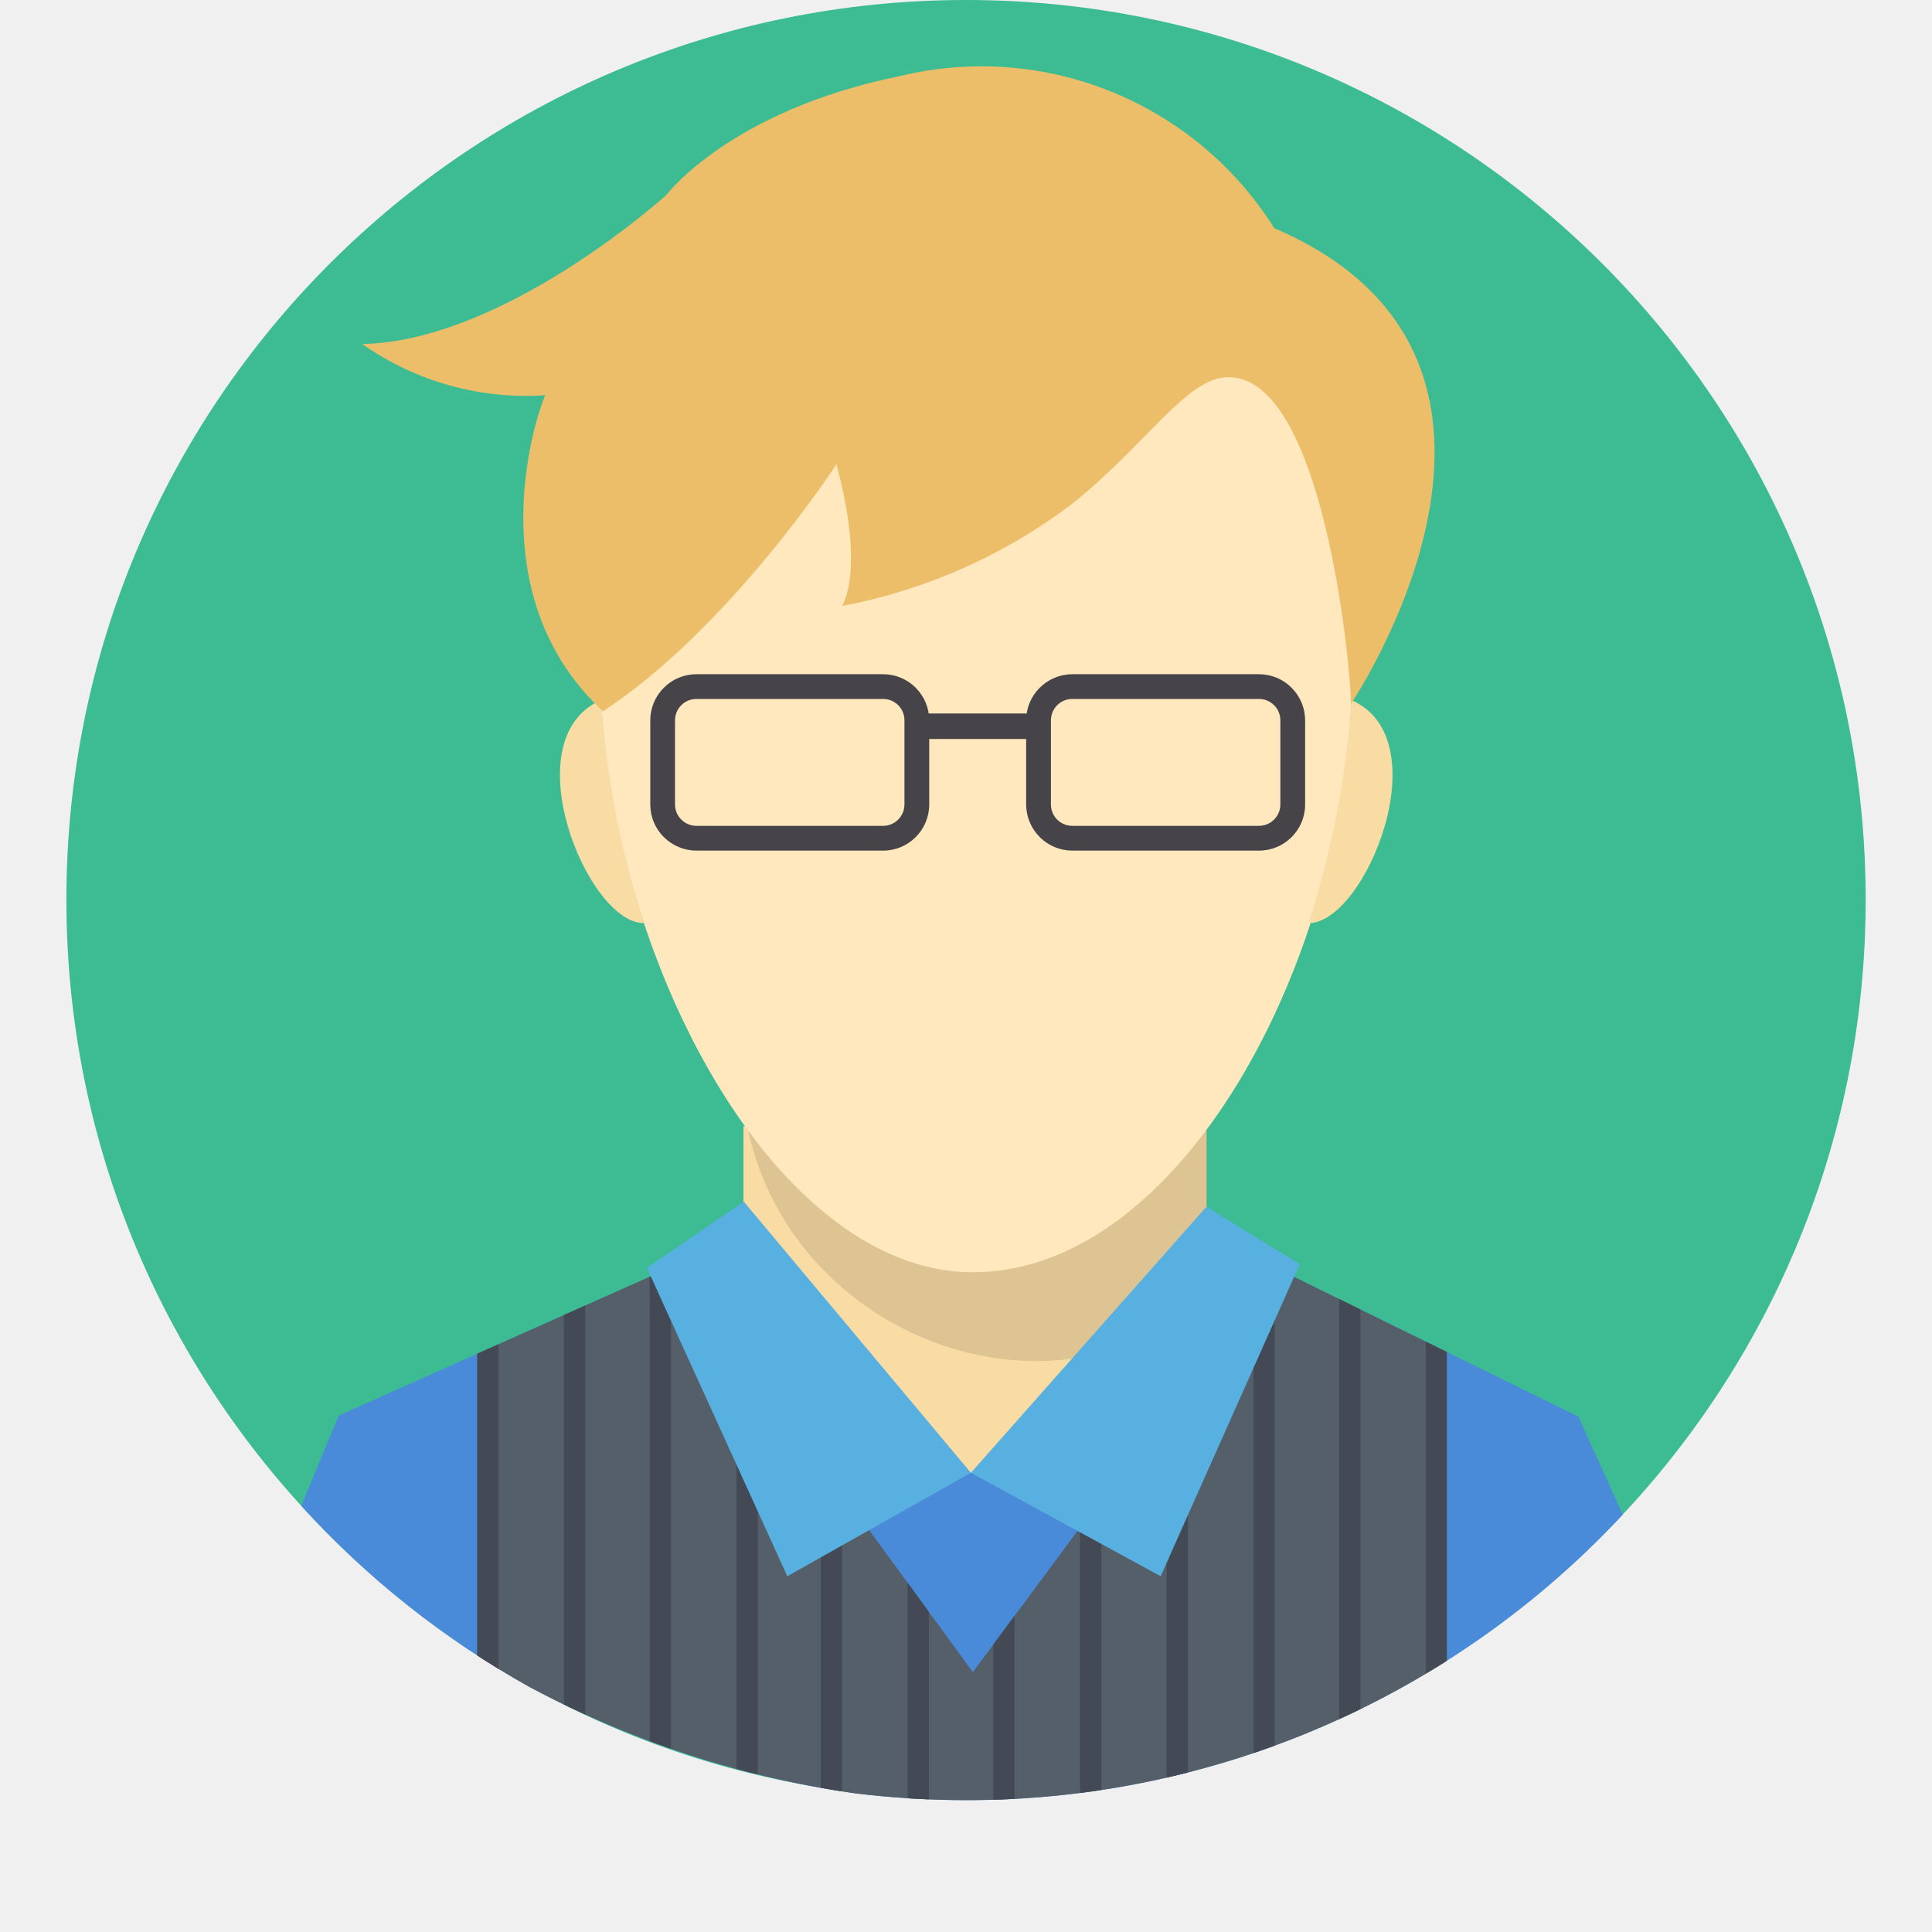
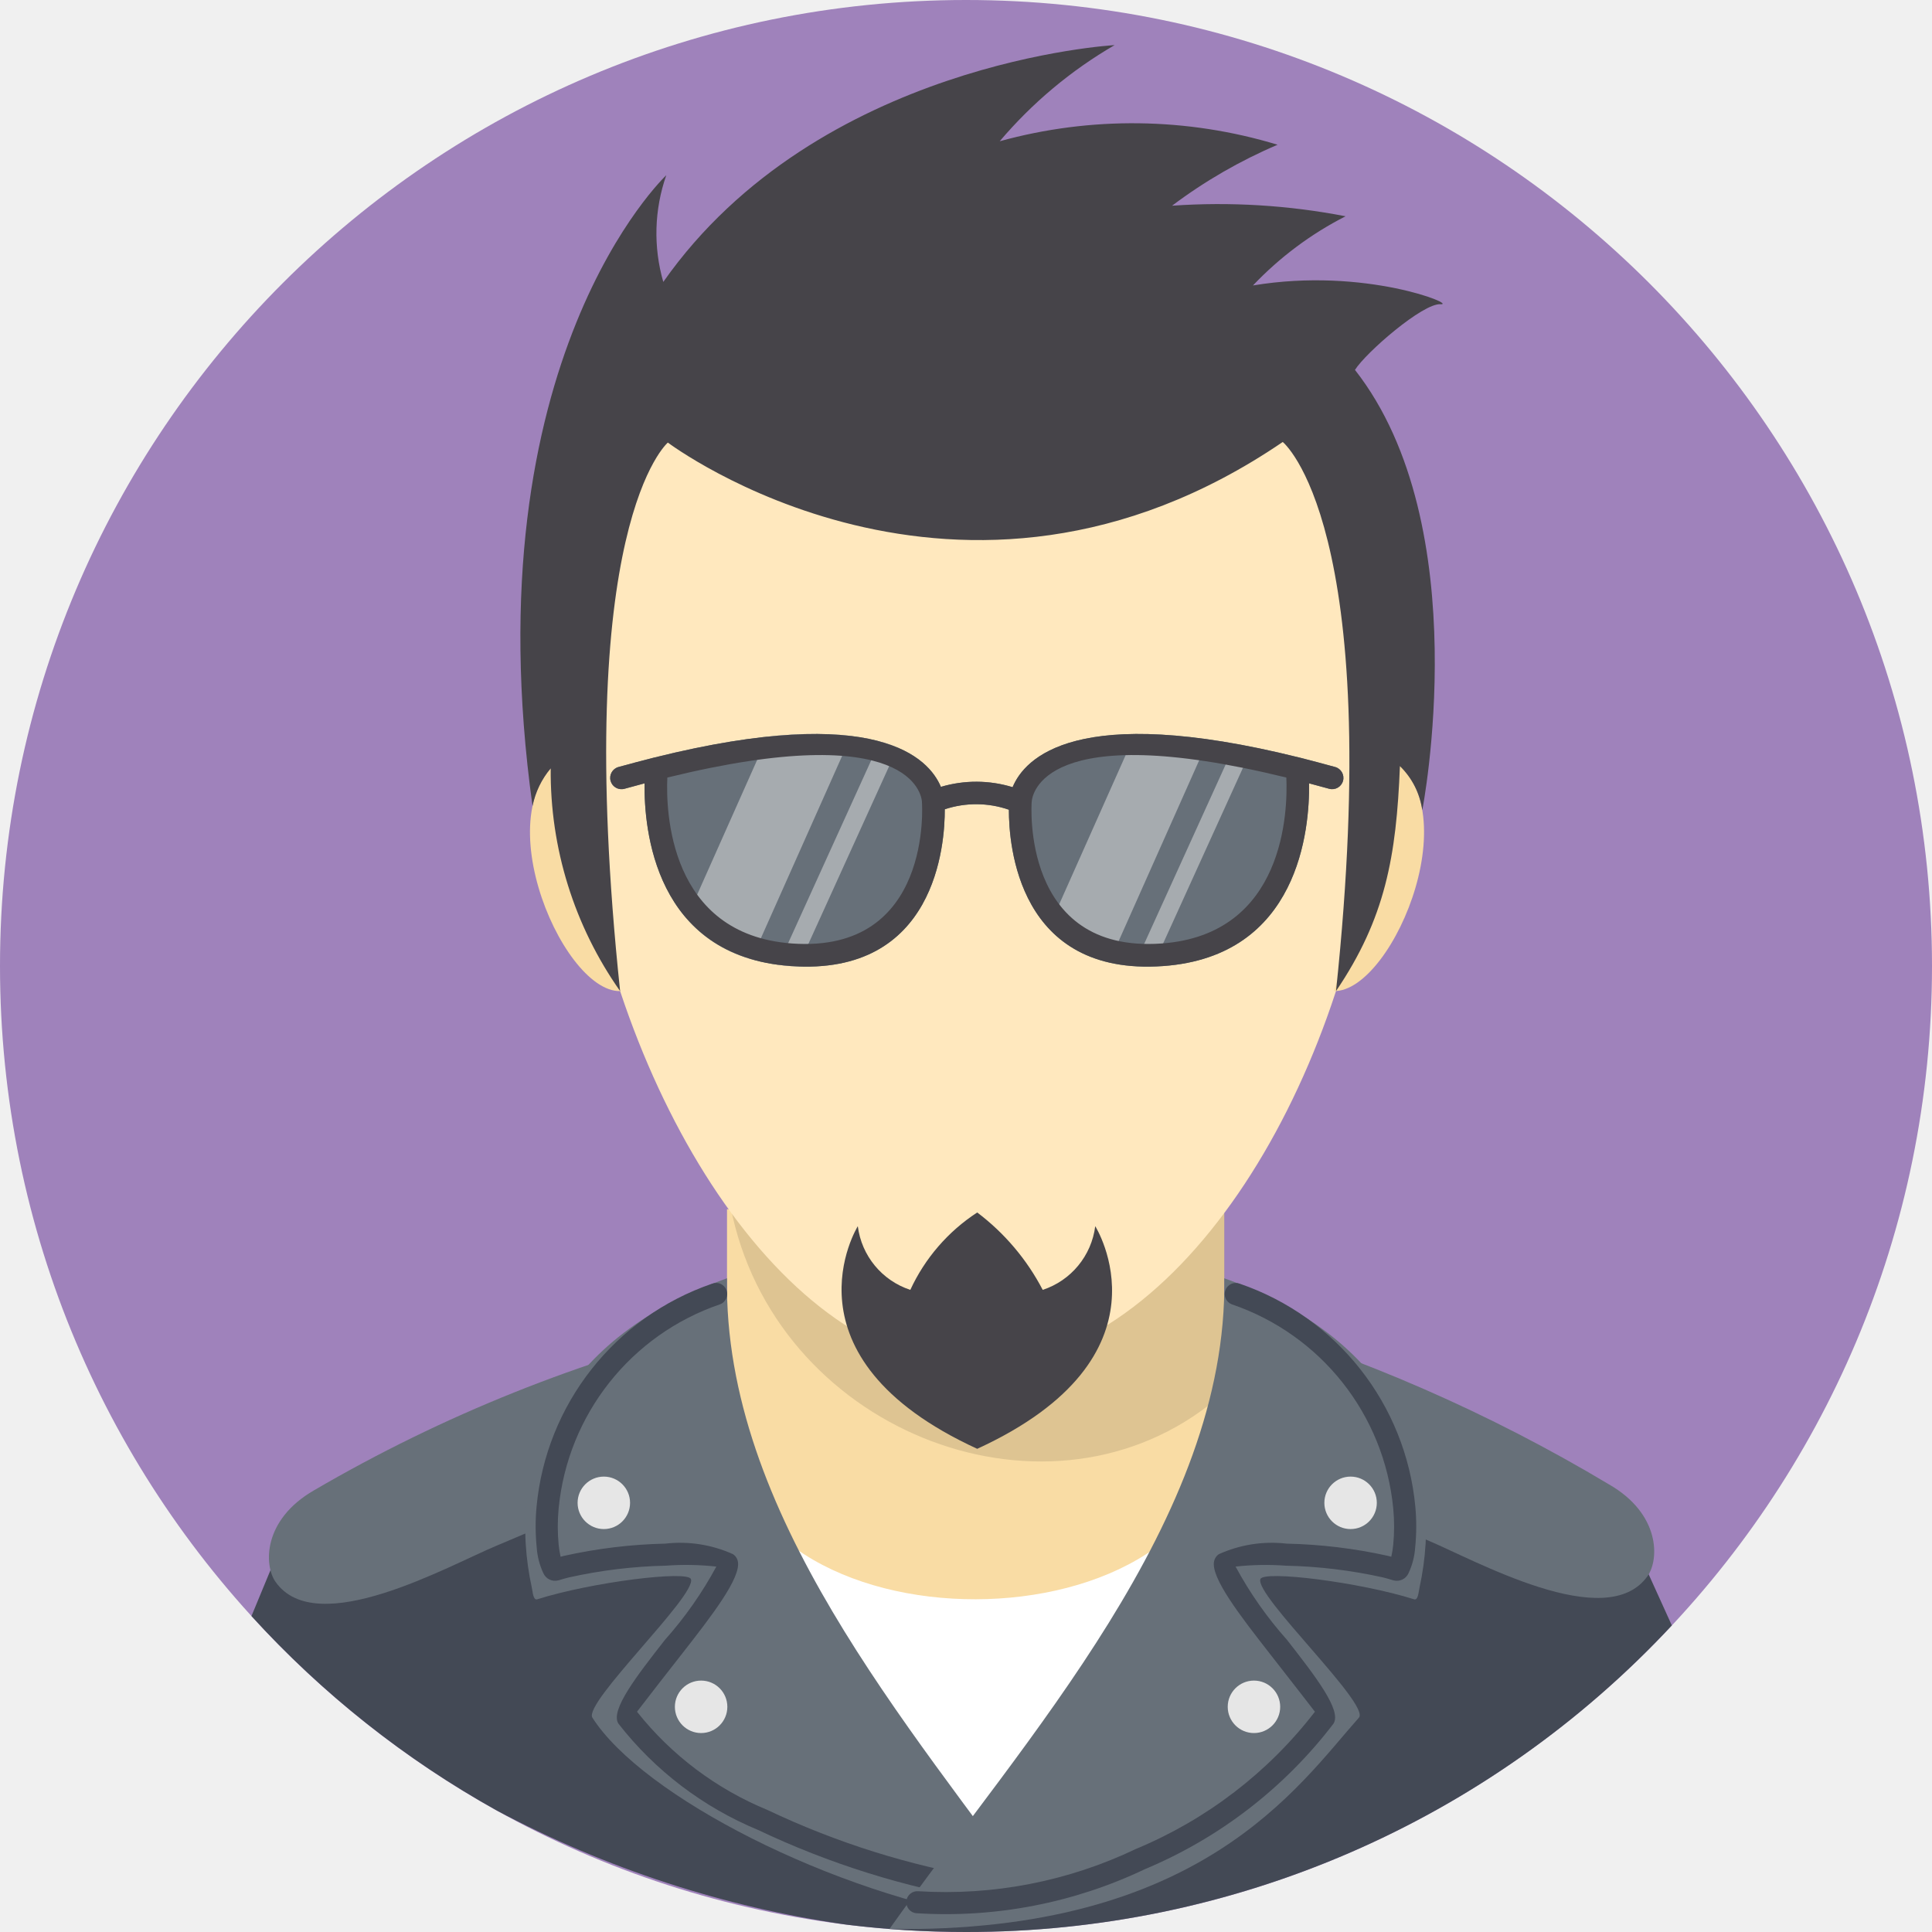
- <svg xmlns="http://www.w3.org/2000/svg" width="800px" height="800px" viewBox="-2.28 0 66.358 66.358">
-   <defs>
-     <clipPath id="clip-path">
-       <path clip-rule="evenodd" d="M53.456 52.022A30.766 30.766 0 0 1 30.9 61.829a31.163 31.163 0 0 1-3.833-.237 34.01 34.01 0 0 1-11.15-3.644 31.007 31.007 0 0 1-7.849-6.225l1.282-3.1 13.91-6.212c.625 3.723 7.806 8.175 7.806 8.175s7.213-3.412 8.087-8.211l12.777 6.281z" fill="none" />
-     </clipPath>
-     <clipPath id="clip-path-2">
-       <path clip-rule="evenodd" d="M14.112 46.496l6.814-3.042 10.209 13.978 10.328-13.938 5.949 2.831v20.033h-33.3V46.496z" fill="none" />
-     </clipPath>
-   </defs>
+ <svg xmlns="http://www.w3.org/2000/svg" width="800px" height="800px" viewBox="0 0 61.8 61.8">
  <g data-name="Layer 2" id="Layer_2">
    <g data-name="—ÎÓÈ 1" id="_ÎÓÈ_1">
-       <circle cx="30.9" cy="30.9" fill="#3dbc93" r="30.9" />
+       <circle cx="30.9" cy="30.9" fill="#9f82bb" r="30.9" />
      <path d="M23.255 38.68l15.907.121v12.918l-15.907-.121V38.68z" fill="#f9dca4" fill-rule="evenodd" />
-       <path d="M39.165 38.778v3.58a7.783 7.783 0 0 1-.098 1.18 6.527 6.527 0 0 1-.395 1.405c-5.374 4.164-13.939.748-15.306-6.365z" fill-rule="evenodd" opacity="0.11" />
-       <path d="M31.129 8.432c21.281 0 12.987 35.266 0 35.266-12.266 0-21.281-35.266 0-35.266z" fill="#ffe8be" fill-rule="evenodd" />
-       <path d="M18.365 24.046c-3.07 1.339-.46 7.686 1.472 7.658a31.972 31.972 0 0 1-1.472-7.659z" fill="#f9dca4" fill-rule="evenodd" />
-       <path d="M44.135 24.046c3.07 1.339.465 7.686-1.466 7.657a31.978 31.978 0 0 0 1.466-7.657z" fill="#f9dca4" fill-rule="evenodd" />
-       <path d="M44.123 24.17s7.96-11.785-2.636-16.334a11.881 11.881 0 0 0-12.87-5.22C22.775 3.805 20.604 6.7 20.604 6.7s-5.53 5.014-10.44 5.117a9.774 9.774 0 0 0 6.28 1.758c-.672 1.68-1.965 7.21 1.989 10.854 4.368-2.868 8.012-8.477 8.012-8.477s.982 3.257.207 4.86a18.879 18.879 0 0 0 7.922-3.531c2.542-2.036 3.893-4.297 5.31-4.326 3.256-.069 4.213 9.74 4.24 11.216z" fill="#ecbe6a" fill-rule="evenodd" />
-       <path d="M53.456 52.022A30.766 30.766 0 0 1 30.9 61.829a31.163 31.163 0 0 1-3.833-.237 34.01 34.01 0 0 1-11.15-3.644 31.007 31.007 0 0 1-7.849-6.225l1.282-3.1 13.91-6.212c.625 3.723 7.806 8.175 7.806 8.175s7.213-3.412 8.087-8.211l12.777 6.281z" fill="#498bd9" fill-rule="evenodd" />
-       <g clip-path="url(#clip-path)">
-         <path d="M14.112 46.496l6.814-3.042 10.209 13.978 10.328-13.938 5.949 2.831v20.033h-33.3V46.496z" fill="#545f69" fill-rule="evenodd" />
-         <g clip-path="url(#clip-path-2)">
-           <path d="M37.79 42.881h.732v21.382h-.732V42.881zm-14.775 0h.731v21.382h-.73V42.881zm-2.981 0h.731v21.382h-.731V42.881zm-2.944 0h.731v21.382h-.73V42.881zm-2.981 0h.731v21.382h-.731V42.881zm20.708 0h.731v21.382h-.731V42.881zm-2.981 0h.731v21.382h-.731V42.881zm-2.944 0h.731v21.382h-.731V42.881zm-2.981 0h.731v21.382h-.731V42.881zm20.785 0h.732v21.382h-.732V42.881zm-2.98 0h.73v21.382h-.73V42.881zm-2.944 0h.73v21.382h-.73z" fill="#434955" fill-rule="evenodd" />
-         </g>
-       </g>
-       <path d="M23.265 41.27l7.802 9.316-6.305 3.553-4.823-10.591 3.326-2.278z" fill="#58b0e0" fill-rule="evenodd" />
-       <path d="M39.155 41.45l-8.088 9.136 6.518 3.553 4.777-10.719-3.207-1.97z" fill="#58b0e0" fill-rule="evenodd" />
-       <path d="M21.637 23.157h6.416a1.58 1.58 0 0 1 1.119.464v.002a1.579 1.579 0 0 1 .464 1.117v2.893a1.585 1.585 0 0 1-1.583 1.583h-6.416a1.578 1.578 0 0 1-1.116-.465h-.002a1.58 1.58 0 0 1-.464-1.118V24.74a1.579 1.579 0 0 1 .464-1.117l.002-.002a1.578 1.578 0 0 1 1.116-.464zm6.416.85h-6.416a.735.735 0 0 0-.517.214l-.001.002a.735.735 0 0 0-.214.517v2.893a.73.73 0 0 0 .215.517.735.735 0 0 0 .517.215h6.416a.735.735 0 0 0 .732-.732V24.74a.734.734 0 0 0-.214-.518.731.731 0 0 0-.518-.215z" fill="#464449" fill-rule="evenodd" />
-       <path d="M34.548 23.157h6.416a1.58 1.58 0 0 1 1.118.464v.002a1.579 1.579 0 0 1 .465 1.117v2.893a1.585 1.585 0 0 1-1.583 1.583h-6.416a1.58 1.58 0 0 1-1.117-.465l-.001-.002a1.58 1.58 0 0 1-.465-1.116V24.74a1.58 1.58 0 0 1 .465-1.117l.002-.001a1.58 1.58 0 0 1 1.116-.465zm6.416.85h-6.416a.73.73 0 0 0-.517.214l-.001.002a.729.729 0 0 0-.214.517v2.893a.73.73 0 0 0 .214.517l.001.001a.73.73 0 0 0 .517.214h6.416a.735.735 0 0 0 .732-.732V24.74a.734.734 0 0 0-.214-.518h-.001a.731.731 0 0 0-.517-.215z" fill="#464449" fill-rule="evenodd" />
-       <path d="M29.415 24.506h3.845v.876h-3.845z" fill="#464449" />
+       <path d="M53.478 51.993A30.814 30.814 0 0 1 30.9 61.8a31.206 31.206 0 0 1-3.837-.237A34.069 34.069 0 0 1 15.9 57.919a31.032 31.032 0 0 1-7.856-6.225l1.283-3.1 13.925-6.212c0 4.535 1.31 10.02 7.439 10.113 7.57.114 8.47-5.475 8.47-10.15l12.79 6.282z" fill="#434955" fill-rule="evenodd" />
+       <path d="M39.166 38.778v3.58a7.785 7.785 0 0 1-.099 1.18 6.52 6.52 0 0 1-.395 1.405c-5.374 4.164-13.939.748-15.306-6.365z" fill-rule="evenodd" opacity="0.11" />
+       <path d="M31.129 8.432c21.281 0 12.988 35.266 0 35.266-12.266 0-21.281-35.266 0-35.266z" fill="#ffe8be" fill-rule="evenodd" />
+       <path d="M18.365 24.046c-3.07 1.339-.46 7.686 1.472 7.658a31.977 31.977 0 0 1-1.472-7.659z" fill="#f9dca4" fill-rule="evenodd" />
+       <path d="M44.14 24.045c3.07 1.339.46 7.687-1.471 7.658a31.998 31.998 0 0 0 1.471-7.658z" fill="#f9dca4" fill-rule="evenodd" />
+       <path d="M23.252 42.382a48.332 48.332 0 0 0-13.204 5.288c-1.645.945-1.605 2.399-1.237 2.926 1.316 1.882 5.551-.522 7.089-1.16a84.89 84.89 0 0 1 8.041-2.989 8.592 8.592 0 0 1-.689-4.065z" fill="#677079" fill-rule="evenodd" />
+       <path d="M31.209 60.625c-3.027-2.19-7.913-8.17-7.957-15.213 0 7.68 15.91 7.65 15.91-.03-.652 8.036-4.983 13.179-7.953 15.243z" fill="#ffffff" fill-rule="evenodd" />
+       <path d="M39.277 42.157a52.227 52.227 0 0 1 12.192 5.326c1.645.945 1.605 2.398 1.237 2.925-1.316 1.882-5.551-.522-7.089-1.159-2.98-1.235-6.154-2.87-7.03-3.027a8.591 8.591 0 0 0 .69-4.065z" fill="#677079" fill-rule="evenodd" />
+       <path d="M23.255 40.89c-.112 7.495 5.759 14.21 10.055 20.18.13.18-.127-.179 0 0-.573-.033-.78.44-1.379.345-5.324-.843-11.383-3.965-12.981-6.47-.303-.474 3.34-3.912 3.151-4.434-.102-.284-3.172.096-4.918.647-.128.04-.142-.238-.171-.369-.809-3.712.593-7.876 6.243-9.9z" fill="#677079" fill-rule="evenodd" />
+       <path d="M31.53 60.085a.353.353 0 1 1-.108.697 26.957 26.957 0 0 1-7.175-2.247 10.997 10.997 0 0 1-4.466-3.401c-.27-.425.587-1.526 1.49-2.68a12.29 12.29 0 0 0 1.643-2.343 8.808 8.808 0 0 0-1.615-.029 15.84 15.84 0 0 0-3.093.374c-.11.027-.219.058-.324.09l-.024.007a.41.41 0 0 1-.48-.236 2.304 2.304 0 0 1-.21-.817 6.746 6.746 0 0 1-.005-1.304 8.368 8.368 0 0 1 5.613-7.133.353.353 0 0 1 .263.656 7.681 7.681 0 0 0-5.17 6.538 6.032 6.032 0 0 0 .002 1.166 3.059 3.059 0 0 0 .061.373l.105-.027a16.624 16.624 0 0 1 3.246-.392 4.106 4.106 0 0 1 2.163.337.35.35 0 0 1 .129.149.303.303 0 0 1 .016.041l.008.027c.129.52-.846 1.77-1.773 2.957a219.53 219.53 0 0 0-1.45 1.866 10.353 10.353 0 0 0 4.179 3.145 26.217 26.217 0 0 0 6.975 2.186z" fill="#434955" fill-rule="evenodd" />
+       <path d="M39.162 40.89c.116 7.721-6.387 14.71-10.71 20.813 9.957.15 13.058-4.555 15.016-6.759.373-.42-3.34-3.911-3.151-4.433.102-.284 3.172.096 4.917.647.129.04.143-.237.172-.369.809-3.712-.593-7.876-6.244-9.9z" fill="#677079" fill-rule="evenodd" />
+       <path d="M29.313 61.2a.353.353 0 1 1 .061-.704 14.12 14.12 0 0 0 6.967-1.355 14.012 14.012 0 0 0 5.72-4.387c.002-.004-.706-.911-1.45-1.865-.927-1.188-1.902-2.438-1.773-2.958l.007-.026a.346.346 0 0 1 .017-.042.355.355 0 0 1 .129-.15 4.107 4.107 0 0 1 2.162-.336 16.624 16.624 0 0 1 3.247.392l.104.027a3.037 3.037 0 0 0 .061-.373 6.032 6.032 0 0 0 .002-1.166 7.681 7.681 0 0 0-5.17-6.537.353.353 0 0 1 .264-.656 8.368 8.368 0 0 1 5.612 7.132 6.746 6.746 0 0 1-.005 1.304 2.304 2.304 0 0 1-.21.817.41.41 0 0 1-.48.236l-.024-.006a5.414 5.414 0 0 0-.323-.091 15.84 15.84 0 0 0-3.094-.373 8.81 8.81 0 0 0-1.614.028 12.27 12.27 0 0 0 1.644 2.343c.902 1.156 1.76 2.256 1.489 2.68a14.749 14.749 0 0 1-6.024 4.652 14.815 14.815 0 0 1-7.319 1.413z" fill="#434955" fill-rule="evenodd" />
+       <circle cx="40.111" cy="54.597" fill="#e6e6e6" r="0.839" />
+       <circle cx="22.427" cy="54.597" fill="#e6e6e6" r="0.839" />
+       <circle cx="19.315" cy="48.072" fill="#e6e6e6" r="0.839" />
+       <circle cx="43.202" cy="48.072" fill="#e6e6e6" r="0.839" />
+       <path d="M17.034 25.782a2.746 2.746 0 0 1 .582-1.205 12.17 12.17 0 0 0 2.22 7.126c-1.575-14.925 1.527-17.546 1.527-17.546s9.318 7.031 19.669-.019c0 0 3.279 2.639 1.704 17.564 1.575-2.325 1.93-4.307 2.044-7.195a2.466 2.466 0 0 1 .716 1.406s1.774-9.07-2.154-14.081c.356-.563 2.175-2.139 2.737-2.101s-2.4-1.2-6-.6a10.935 10.935 0 0 1 2.963-2.213 21.344 21.344 0 0 0-5.55-.338 16.103 16.103 0 0 1 3.375-1.95 15.98 15.98 0 0 0-8.888-.112 14.069 14.069 0 0 1 3.675-3.075s-9.487.525-14.437 7.575a5.614 5.614 0 0 1 .096-3.413s-6.263 5.879-4.279 20.177z" fill="#464449" fill-rule="evenodd" />
+       <path d="M31.259 46.344c-6.417-2.945-3.82-7.121-3.82-7.121a2.47 2.47 0 0 0 1.68 2.037 5.907 5.907 0 0 1 2.14-2.476 7.359 7.359 0 0 1 2.095 2.476 2.471 2.471 0 0 0 1.68-2.037s2.64 4.176-3.775 7.121z" fill="#464449" fill-rule="evenodd" />
+       <path d="M20.887 24.242l.063-.015c7.112-1.767 8.763.026 9.147.943a3.966 3.966 0 0 1 2.294.01c.376-.914 2.012-2.727 9.152-.953l.062.015 1.104.293a.361.361 0 0 1-.192.696l-.643-.174c.02 1.454-.316 5.533-4.67 5.845-4.64.331-4.935-3.882-4.932-5.001a3.192 3.192 0 0 0-2.051-.014c.005 1.099-.274 5.347-4.933 5.015-4.354-.312-4.69-4.391-4.67-5.845l-.642.174a.361.361 0 1 1-.193-.696z" fill="#677079" fill-rule="evenodd" />
+       <path d="M36.128 23.883a10.984 10.984 0 0 1 2.434-.019l-2.901 6.513a3.908 3.908 0 0 1-1.896-1.19l2.363-5.304zm-11.576-.32a12.06 12.06 0 0 1 2.67-.021l-3.183 7.142a4.286 4.286 0 0 1-2.078-1.304l2.59-5.816zm3.59.154l-3.246 7.145q.19.025.392.04c.082.005.163.01.242.013l3.182-7.002a4.536 4.536 0 0 0-.57-.195zm11.26.307l-2.96 6.515q.173.023.357.036c.075.005.149.01.221.012l2.902-6.385a4.245 4.245 0 0 0-.52-.178z" fill="#e6e6e6" fill-rule="evenodd" opacity="0.5" />
+       <path d="M20.887 24.242a.351.351 0 0 1 .063-.015c7.112-1.767 8.763.026 9.147.943a3.966 3.966 0 0 1 2.294.01c.376-.914 2.012-2.727 9.152-.953a.34.34 0 0 1 .062.015c.355.089.722.186 1.104.293a.361.361 0 0 1-.192.696c-.22-.061-.433-.119-.643-.174.02 1.454-.316 5.533-4.67 5.845-4.64.331-4.935-3.882-4.932-5.001a3.192 3.192 0 0 0-2.051-.014c.005 1.099-.274 5.347-4.933 5.015-4.354-.312-4.69-4.391-4.67-5.845-.21.055-.423.113-.642.174a.361.361 0 1 1-.193-.696c.382-.107.749-.204 1.104-.292zm16.266 5.938c3.957-.283 4.04-4.267 3.994-5.308-7.813-1.915-8.132.574-8.145.775L33 25.67c0 .014-.353 4.831 4.152 4.51zM20.95 24.227l.091-.002a.339.339 0 0 0-.092.002zm.396.644c-.047 1.042.037 5.026 3.993 5.309 4.505.321 4.153-4.496 4.152-4.51v-.023c-.014-.201-.333-2.69-8.145-.775z" fill="#464449" fill-rule="evenodd" />
    </g>
  </g>
</svg>
